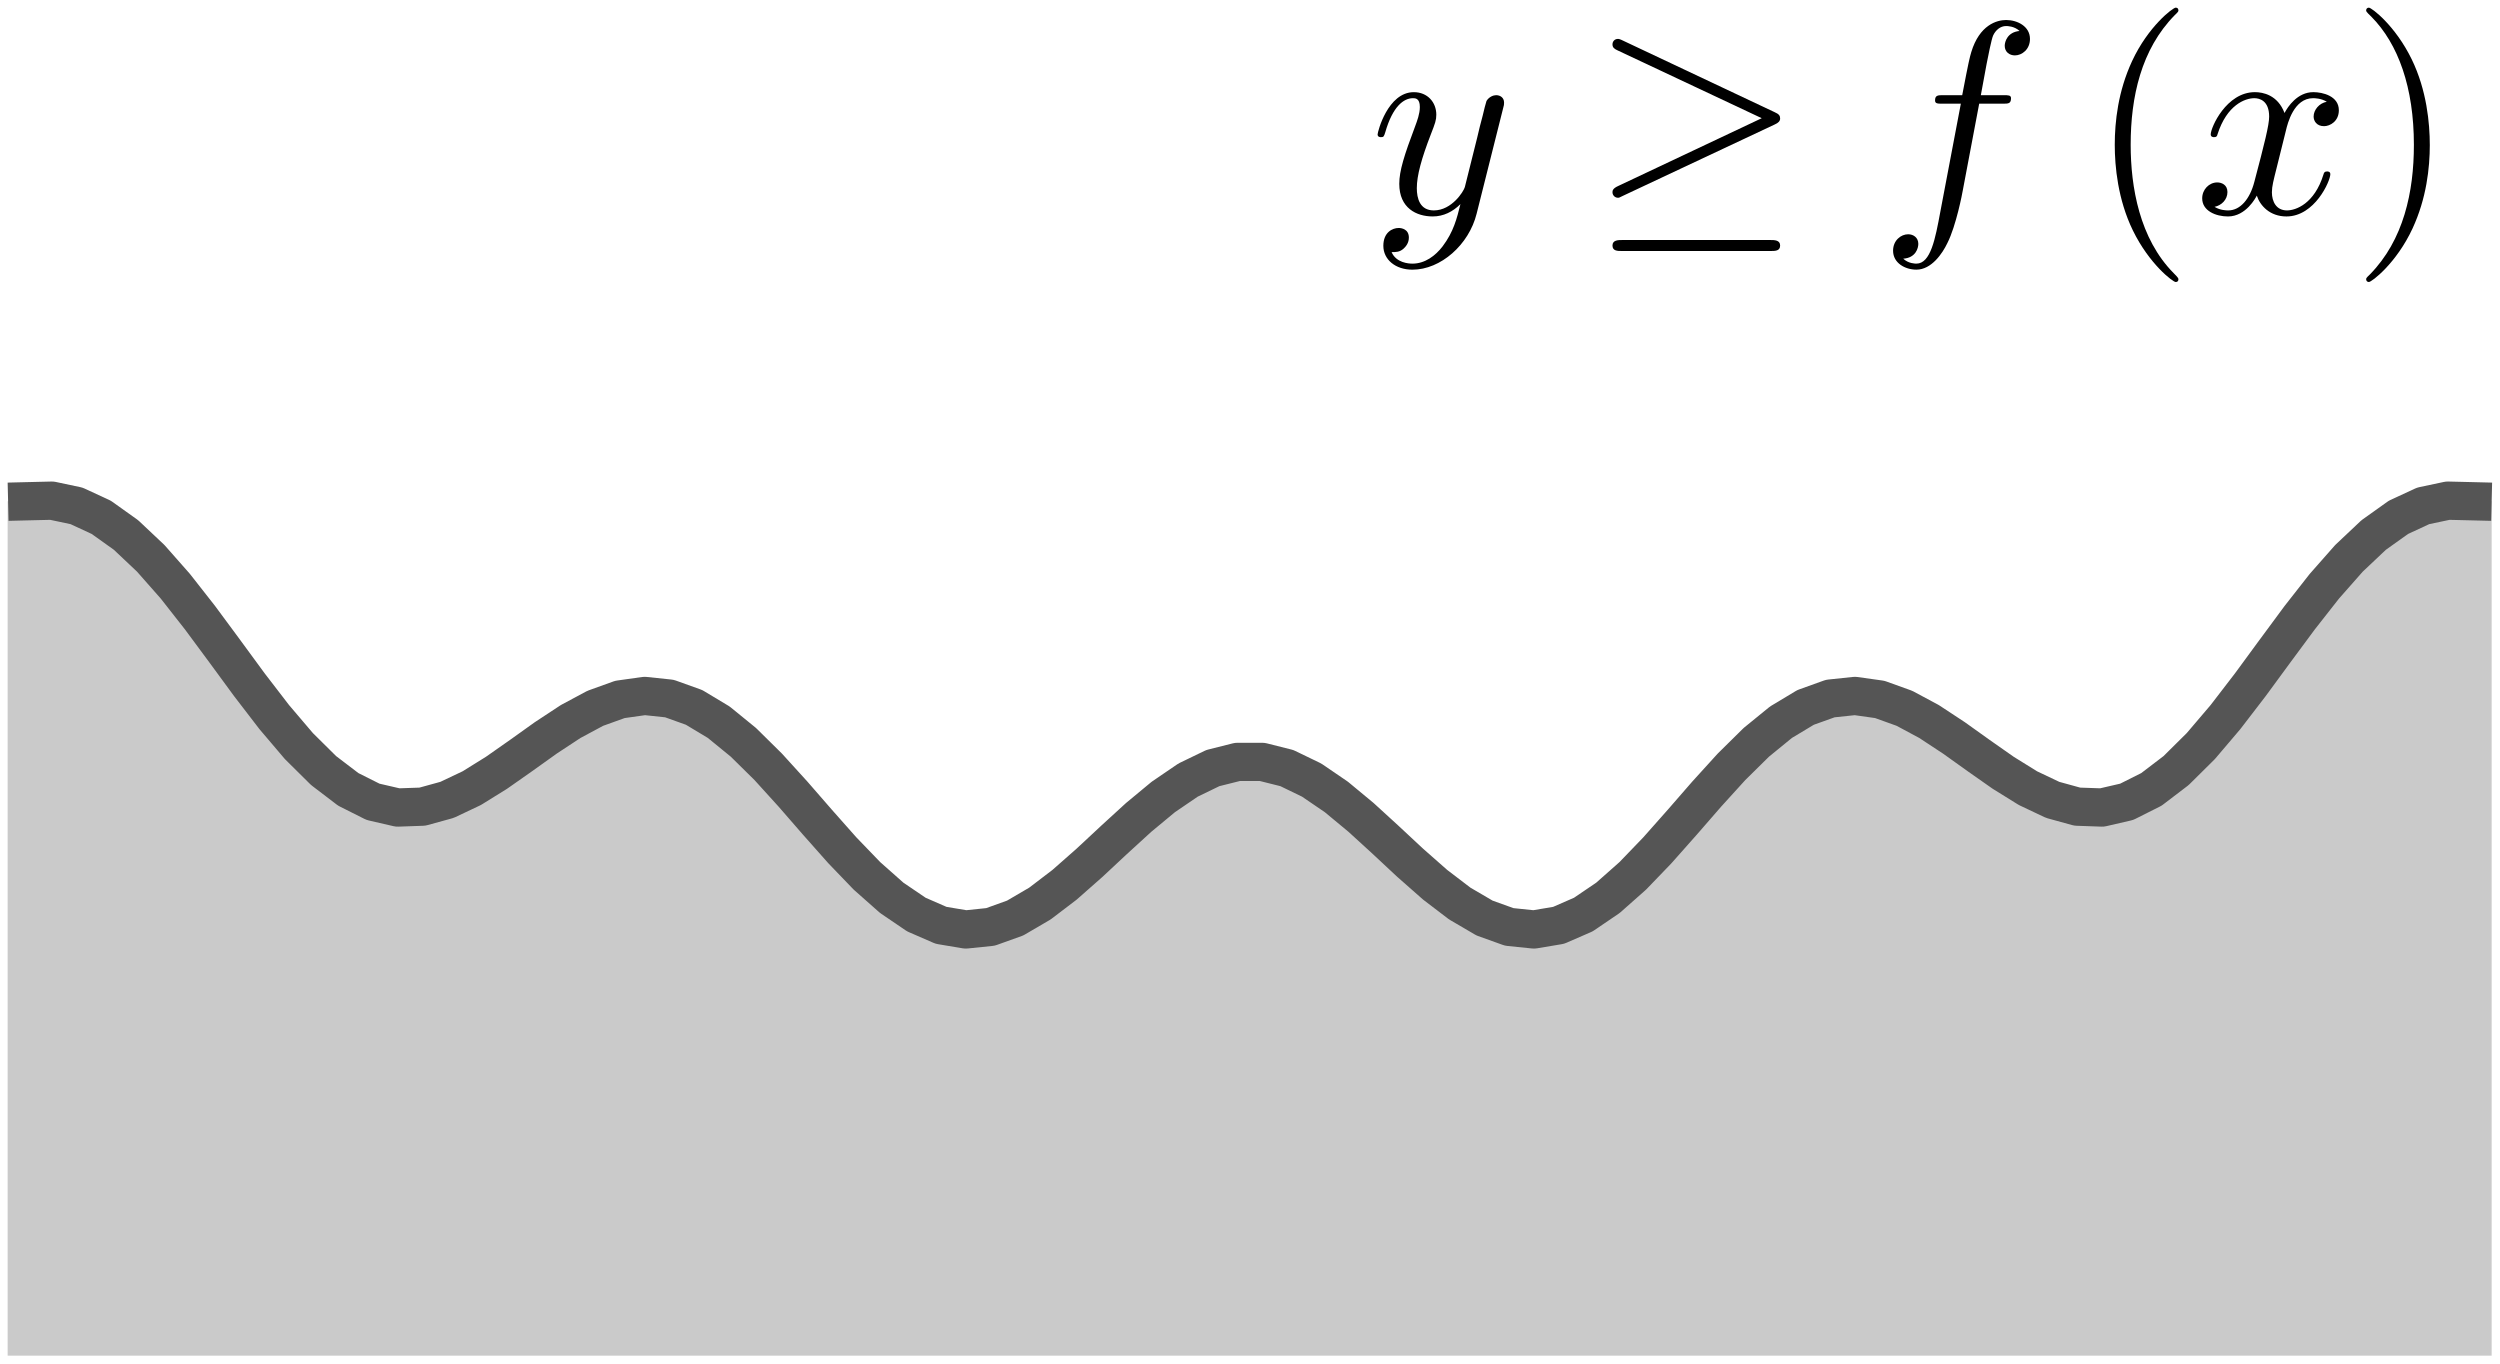
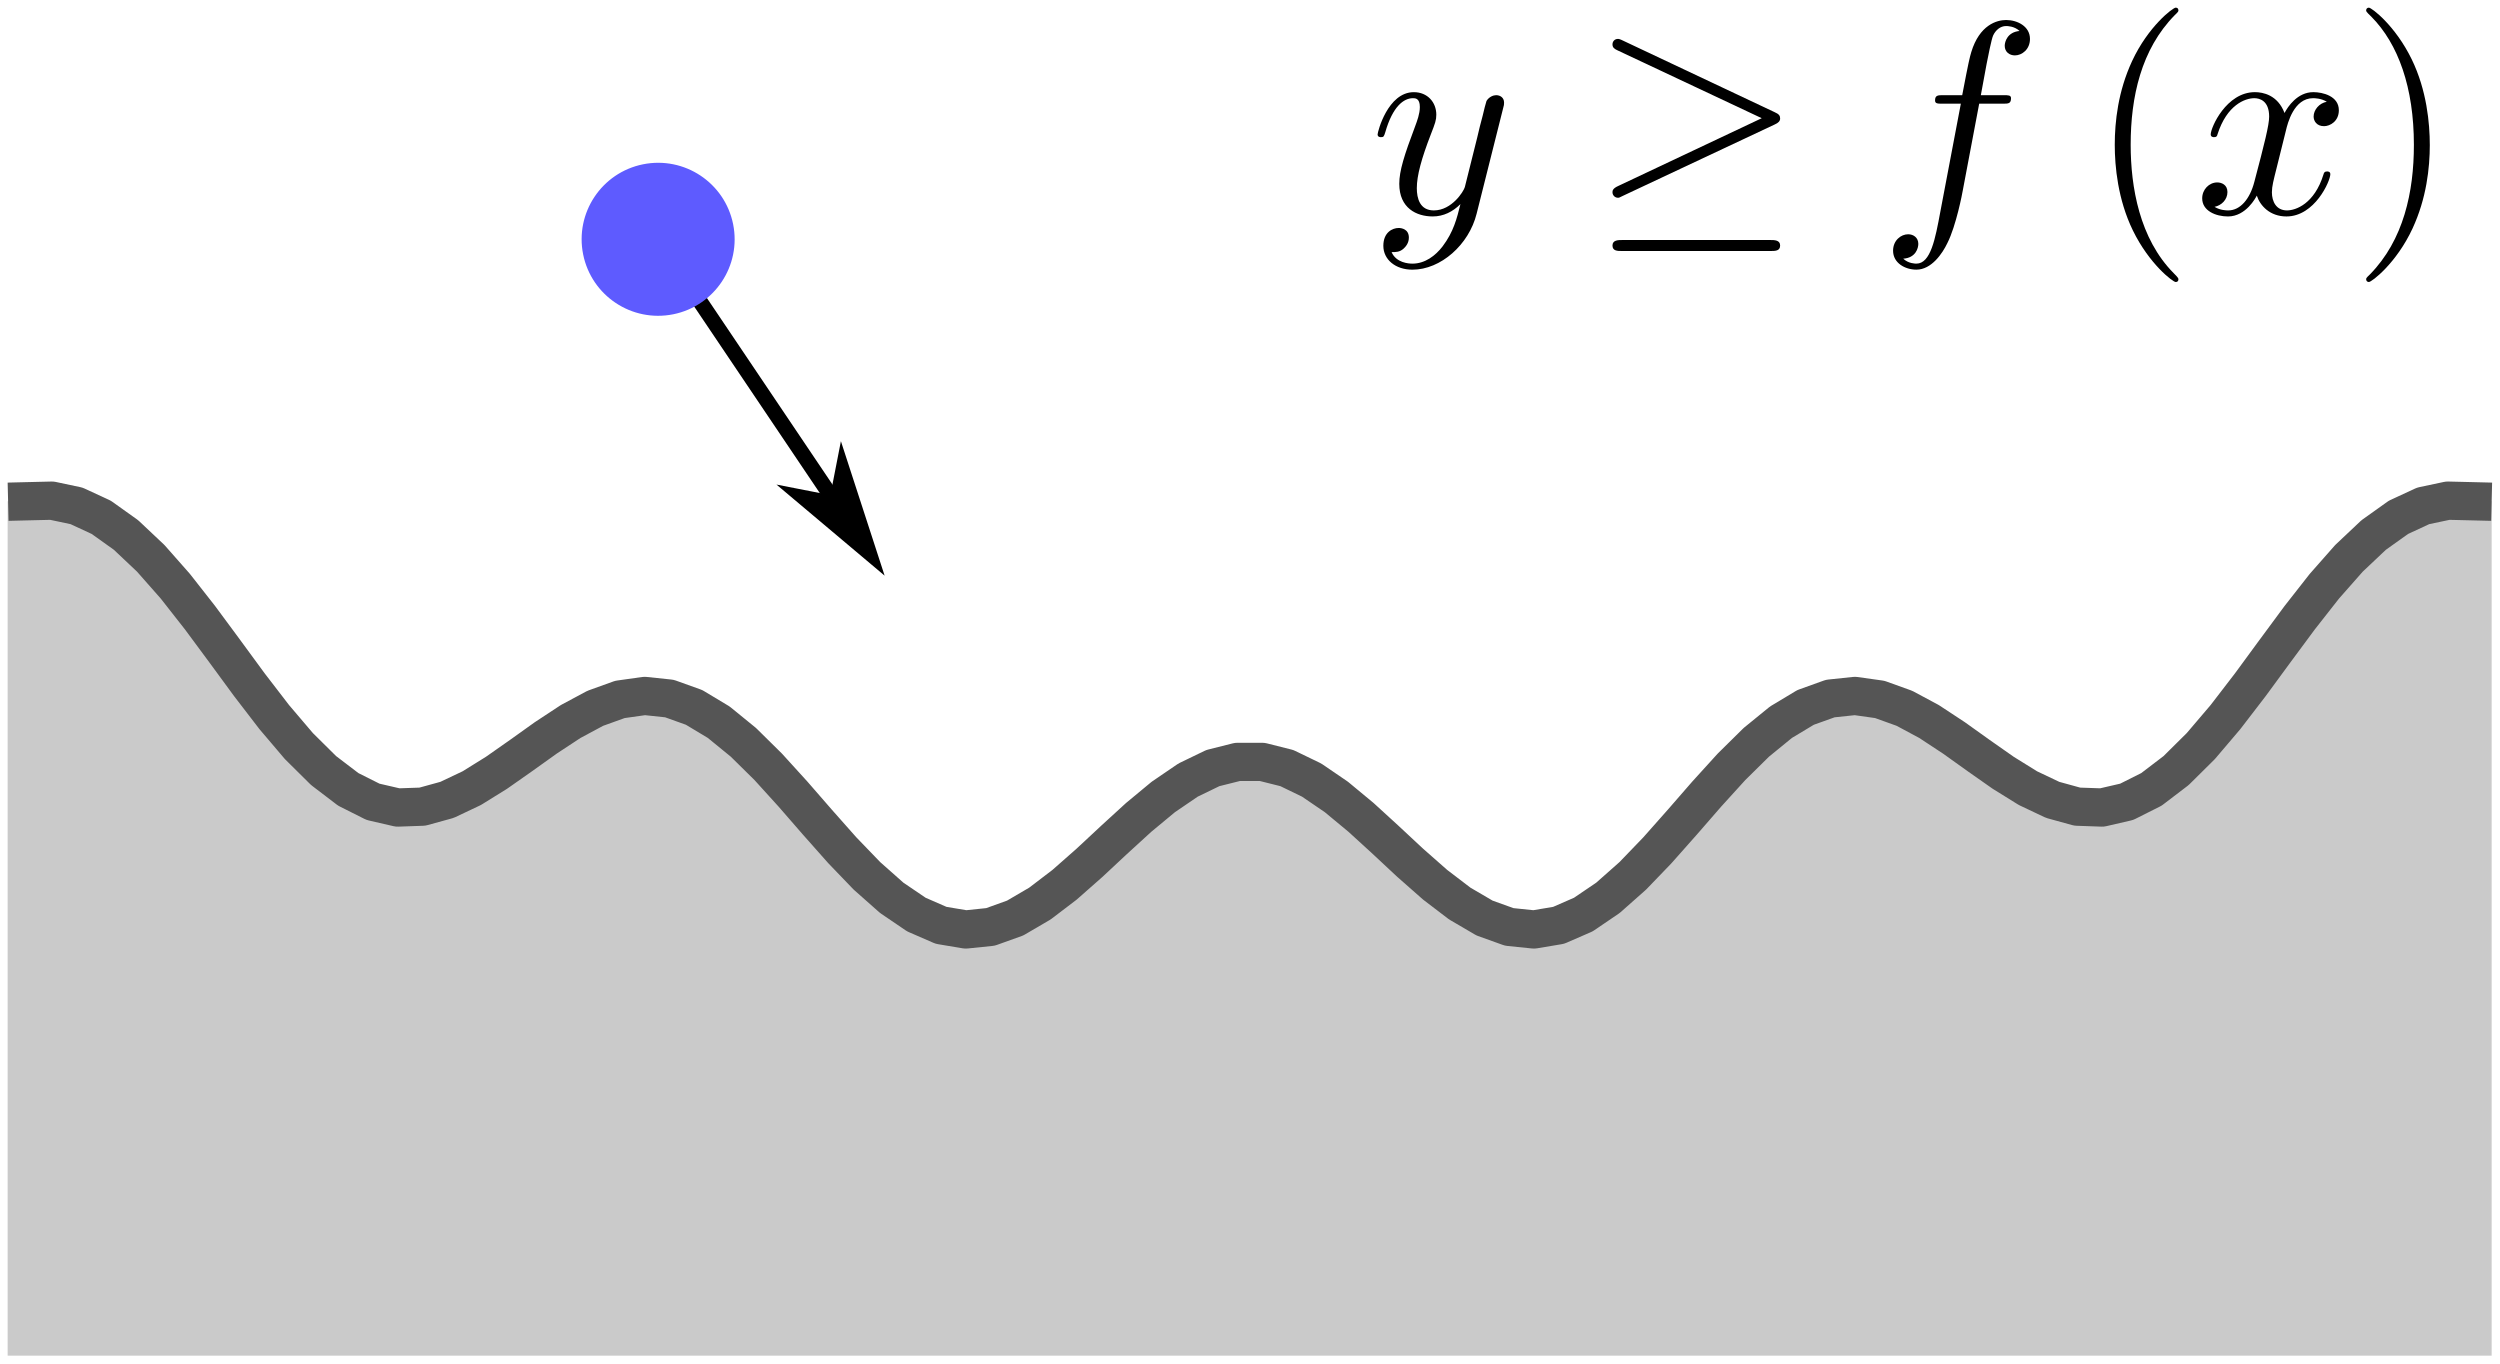
<svg xmlns="http://www.w3.org/2000/svg" width="163.405" height="89.109" version="1.1" viewBox="0 0 163.405 89.109">
+   <defs>
+     <marker id="marker46978" overflow="visible" orient="auto">
+       <path transform="matrix(-.4 0 0 -.4 -4 0)" d="m0 0 5-5-17.5 5 17.5 5z" fill-rule="evenodd" stroke="#000" stroke-width="1pt" />
+     </marker>
+   </defs>
  <g stroke-linejoin="round" stroke-miterlimit="1e5">
    <g stroke-width="1.5">
      <path d="m98.237 7.117c0.072-0.251 0.072-0.287 0.072-0.412 0-0.323-0.251-0.484-0.52-0.484-0.179 0-0.466 0.108-0.628 0.377-0.036 0.09-0.179 0.646-0.251 0.968-0.126 0.466-0.251 0.95-0.359 1.435l-0.807 3.228c-0.072 0.269-0.843 1.524-2.026 1.524-0.915 0-1.112-0.789-1.112-1.453 0-0.825 0.305-1.937 0.915-3.515 0.287-0.735 0.359-0.933 0.359-1.291 0-0.807-0.574-1.47-1.47-1.47-1.704 0-2.367 2.6-2.367 2.762 0 0.179 0.179 0.179 0.215 0.179 0.179 0 0.197-0.036 0.287-0.323 0.484-1.686 1.202-2.224 1.811-2.224 0.143 0 0.448 0 0.448 0.574 0 0.448-0.179 0.915-0.305 1.255-0.717 1.901-1.04 2.923-1.04 3.766 0 1.596 1.13 2.134 2.188 2.134 0.699 0 1.309-0.305 1.811-0.807-0.233 0.933-0.448 1.811-1.166 2.762-0.466 0.61-1.148 1.13-1.973 1.13-0.251 0-1.058-0.054-1.363-0.753 0.287 0 0.52 0 0.771-0.215 0.179-0.161 0.359-0.395 0.359-0.735 0-0.556-0.484-0.628-0.664-0.628-0.412 0-1.004 0.287-1.004 1.166 0 0.897 0.789 1.56 1.901 1.56 1.847 0 3.694-1.632 4.196-3.658z" />
      <path d="m115.994 8.139c0.251-0.108 0.359-0.233 0.359-0.395 0-0.179-0.072-0.287-0.359-0.412l-9.881-4.663c-0.251-0.126-0.323-0.126-0.359-0.126-0.215 0-0.359 0.161-0.359 0.359 0 0.215 0.143 0.305 0.341 0.395l9.415 4.429-9.379 4.429c-0.359 0.161-0.377 0.305-0.377 0.412 0 0.197 0.161 0.359 0.359 0.359 0.054 0 0.09 0 0.323-0.126zm-0.269 8.267c0.305 0 0.628 0 0.628-0.359 0-0.359-0.377-0.359-0.646-0.359h-9.666c-0.269 0-0.646 0-0.646 0.359 0 0.359 0.323 0.359 0.628 0.359z" />
      <path d="m129.364 6.777h1.542c0.359 0 0.538 0 0.538-0.359 0-0.197-0.179-0.197-0.484-0.197h-1.488l0.377-2.044c0.072-0.377 0.323-1.65 0.43-1.865 0.161-0.341 0.466-0.61 0.843-0.61 0.072 0 0.538 0 0.879 0.323-0.789 0.072-0.968 0.699-0.968 0.968 0 0.412 0.323 0.628 0.664 0.628 0.466 0 0.986-0.395 0.986-1.076 0-0.825-0.825-1.237-1.56-1.237-0.61 0-1.739 0.323-2.277 2.098-0.108 0.377-0.161 0.556-0.592 2.815h-1.237c-0.341 0-0.538 0-0.538 0.341 0 0.215 0.161 0.215 0.502 0.215h1.184l-1.345 7.083c-0.323 1.739-0.628 3.371-1.56 3.371-0.072 0-0.52 0-0.861-0.323 0.825-0.054 0.986-0.699 0.986-0.968 0-0.412-0.323-0.628-0.664-0.628-0.466 0-0.986 0.395-0.986 1.076 0 0.807 0.789 1.237 1.524 1.237 0.986 0 1.704-1.058 2.026-1.739 0.574-1.13 0.986-3.3 1.004-3.425z" />
      <path d="m142.385 18.254c0-0.054 0-0.09-0.305-0.395-2.242-2.26-2.815-5.649-2.815-8.393 0-3.12 0.681-6.241 2.887-8.482 0.233-0.215 0.233-0.251 0.233-0.305 0-0.126-0.072-0.179-0.179-0.179-0.179 0-1.793 1.219-2.851 3.497-0.915 1.973-1.13 3.963-1.13 5.47 0 1.399 0.197 3.569 1.184 5.595 1.076 2.206 2.618 3.371 2.798 3.371 0.108 0 0.179-0.054 0.179-0.179z" />
      <path d="m149.412 8.534c0.108-0.466 0.52-2.116 1.775-2.116 0.09 0 0.52 0 0.897 0.233-0.502 0.09-0.861 0.538-0.861 0.968 0 0.287 0.197 0.628 0.681 0.628 0.395 0 0.968-0.323 0.968-1.04 0-0.932-1.058-1.184-1.668-1.184-1.04 0-1.668 0.95-1.883 1.363-0.448-1.184-1.417-1.363-1.937-1.363-1.865 0-2.887 2.313-2.887 2.762 0 0.179 0.179 0.179 0.215 0.179 0.143 0 0.197-0.036 0.233-0.197 0.61-1.901 1.793-2.349 2.403-2.349 0.341 0 0.968 0.161 0.968 1.202 0 0.556-0.305 1.757-0.968 4.268-0.287 1.112-0.915 1.865-1.704 1.865-0.108 0-0.52 0-0.897-0.233 0.448-0.09 0.843-0.466 0.843-0.968 0-0.484-0.395-0.628-0.664-0.628-0.538 0-0.986 0.466-0.986 1.04 0 0.825 0.897 1.184 1.686 1.184 1.184 0 1.829-1.255 1.883-1.363 0.215 0.664 0.861 1.363 1.937 1.363 1.847 0 2.869-2.313 2.869-2.762 0-0.179-0.161-0.179-0.215-0.179-0.161 0-0.197 0.072-0.233 0.197-0.592 1.919-1.811 2.349-2.385 2.349-0.699 0-0.986-0.574-0.986-1.184 0-0.395 0.108-0.789 0.305-1.578z" />
      <path d="m158.816 9.467c0-1.399-0.197-3.569-1.184-5.595-1.076-2.206-2.618-3.371-2.797-3.371-0.108 0-0.179 0.072-0.179 0.179 0 0.054 0 0.09 0.341 0.412 1.757 1.775 2.78 4.627 2.78 8.375 0 3.066-0.664 6.223-2.887 8.482-0.233 0.215-0.233 0.251-0.233 0.305 0 0.108 0.072 0.179 0.179 0.179 0.179 0 1.793-1.219 2.851-3.497 0.915-1.973 1.13-3.963 1.13-5.469z" />
    </g>
-     <path d="m0.5 88.609v-55.846l1.64-0.039 1.64 0.342 1.64 0.749 1.64 1.152 1.64 1.523 1.64 1.832 1.64 2.059 1.64 2.184 1.64 2.2 1.64 2.102 1.64 1.898 1.64 1.601 1.64 1.23 1.64 0.811 1.64 0.373 1.64-0.056 1.64-0.444 1.64-0.767 1.64-1.002 1.64-1.134 1.64-1.154 1.64-1.062 1.64-0.866 1.64-0.58 1.64-0.227 1.64 0.17 1.64 0.579 1.64 0.971 1.64 1.318 1.64 1.594 1.64 1.778 1.64 1.856 1.64 1.822 1.64 1.676 1.64 1.43 1.64 1.097 1.64 0.702 1.64 0.271 1.64-0.167 1.64-0.581 1.64-0.944 1.64-1.231 1.64-1.422 1.64-1.506 1.64-1.476 1.64-1.338 1.64-1.1 1.64-0.781 1.64-0.406h1.64l1.64 0.406 1.64 0.781 1.64 1.1 1.64 1.338 1.64 1.476 1.64 1.506 1.64 1.422 1.64 1.231 1.64 0.944 1.64 0.581 1.64 0.167 1.64-0.271 1.64-0.702 1.64-1.097 1.64-1.43 1.64-1.676 1.64-1.822 1.64-1.856 1.64-1.778 1.64-1.594 1.64-1.318 1.64-0.971 1.64-0.579 1.64-0.17 1.64 0.227 1.64 0.58 1.64 0.866 1.64 1.062 1.64 1.154 1.64 1.134 1.64 1.002 1.64 0.767 1.64 0.444 1.64 0.056 1.64-0.373 1.64-0.811 1.64-1.23 1.64-1.601 1.64-1.898 1.64-2.102 1.64-2.2 1.64-2.184 1.64-2.059 1.64-1.832 1.64-1.523 1.64-1.152 1.64-0.749 1.64-0.342 1.64 0.039v55.846z" clip-path="url(#p825fbd034e)" color="#000000" color-rendering="auto" fill="#cacaca" image-rendering="auto" shape-rendering="auto" solid-color="#000000" style="font-variant-east_asian:normal;isolation:auto;mix-blend-mode:normal" />
+     <path d="m0.5 88.609v-55.846l1.64-0.039 1.64 0.342 1.64 0.749 1.64 1.152 1.64 1.523 1.64 1.832 1.64 2.059 1.64 2.184 1.64 2.2 1.64 2.102 1.64 1.898 1.64 1.601 1.64 1.23 1.64 0.811 1.64 0.373 1.64-0.056 1.64-0.444 1.64-0.767 1.64-1.002 1.64-1.134 1.64-1.154 1.64-1.062 1.64-0.866 1.64-0.58 1.64-0.227 1.64 0.17 1.64 0.579 1.64 0.971 1.64 1.318 1.64 1.594 1.64 1.778 1.64 1.856 1.64 1.822 1.64 1.676 1.64 1.43 1.64 1.097 1.64 0.702 1.64 0.271 1.64-0.167 1.64-0.581 1.64-0.944 1.64-1.231 1.64-1.422 1.64-1.506 1.64-1.476 1.64-1.338 1.64-1.1 1.64-0.781 1.64-0.406h1.64l1.64 0.406 1.64 0.781 1.64 1.1 1.64 1.338 1.64 1.476 1.64 1.506 1.64 1.422 1.64 1.231 1.64 0.944 1.64 0.581 1.64 0.167 1.64-0.271 1.64-0.702 1.64-1.097 1.64-1.43 1.64-1.676 1.64-1.822 1.64-1.856 1.64-1.778 1.64-1.594 1.64-1.318 1.64-0.971 1.64-0.579 1.64-0.17 1.64 0.227 1.64 0.58 1.64 0.866 1.64 1.062 1.64 1.154 1.64 1.134 1.64 1.002 1.64 0.767 1.64 0.444 1.64 0.056 1.64-0.373 1.64-0.811 1.64-1.23 1.64-1.601 1.64-1.898 1.64-2.102 1.64-2.2 1.64-2.184 1.64-2.059 1.64-1.832 1.64-1.523 1.64-1.152 1.64-0.749 1.64-0.342 1.64 0.039v55.846z" clip-path="url(#p825fbd034e)" color="#000000" color-rendering="auto" fill="#cacaca" image-rendering="auto" shape-rendering="auto" solid-color="#000000" style="isolation:auto;mix-blend-mode:normal" />
  </g>
  <path d="m3.365 31.474-1.615 0.039-1.25 0.031 0.06 2.5 1.25-0.031 1.469-0.035 1.332 0.281 1.381 0.641 1.451 1.035 1.51 1.426 1.553 1.762 1.582 2.016 1.604 2.168 1.613 2.199a1.25 1.25 0 0 0 0.016 0.021l1.615 2.102a1.25 1.25 0 0 0 0.039 0.049l1.613 1.898a1.25 1.25 0 0 0 0.072 0.078l1.615 1.6a1.25 1.25 0 0 0 0.123 0.107l1.613 1.23a1.25 1.25 0 0 0 0.197 0.123l1.613 0.811a1.25 1.25 0 0 0 0.281 0.102l1.615 0.373a1.25 1.25 0 0 0 0.324 0.031l1.613-0.057a1.25 1.25 0 0 0 0.289 -0.043l1.615-0.445a1.25 1.25 0 0 0 0.203 -0.076l1.615-0.766a1.25 1.25 0 0 0 0.123 -0.068l1.615-1.002a1.25 1.25 0 0 0 0.059 -0.039l1.615-1.133a1.25 1.25 0 0 0 8e-3 -6e-3l1.596-1.141 1.547-1.018 1.484-0.797 1.406-0.506 1.334-0.188 1.312 0.139 1.357 0.486 1.432 0.861 1.5 1.225 1.549 1.527 1.582 1.744 1.605 1.846a1.25 1.25 0 0 0 8e-3 8e-3l1.615 1.822a1.25 1.25 0 0 0 0.035 0.037l1.613 1.678a1.25 1.25 0 0 0 0.072 0.068l1.615 1.43a1.25 1.25 0 0 0 0.125 0.098l1.615 1.098a1.25 1.25 0 0 0 0.203 0.111l1.615 0.703a1.25 1.25 0 0 0 0.291 0.086l1.615 0.271a1.25 1.25 0 0 0 0.336 0.01l1.613-0.166a1.25 1.25 0 0 0 0.295 -0.068l1.615-0.58a1.25 1.25 0 0 0 0.207 -0.098l1.615-0.945a1.25 1.25 0 0 0 0.127 -0.084l1.615-1.23a1.25 1.25 0 0 0 0.068 -0.057l1.613-1.422a1.25 1.25 0 0 0 0.027 -0.023l1.609-1.502 1.588-1.451 1.545-1.281 1.49-1.016 1.416-0.686 1.34-0.336h1.307l1.34 0.336 1.416 0.686 1.49 1.016 1.545 1.281 1.588 1.451 1.609 1.502a1.25 1.25 0 0 0 0.027 0.023l1.615 1.422a1.25 1.25 0 0 0 0.068 0.057l1.613 1.23a1.25 1.25 0 0 0 0.127 0.084l1.615 0.945a1.25 1.25 0 0 0 0.207 0.098l1.615 0.58a1.25 1.25 0 0 0 0.295 0.068l1.613 0.166a1.25 1.25 0 0 0 0.336 -0.01l1.615-0.271a1.25 1.25 0 0 0 0.291 -0.086l1.615-0.703a1.25 1.25 0 0 0 0.203 -0.111l1.615-1.098a1.25 1.25 0 0 0 0.125 -0.098l1.615-1.43a1.25 1.25 0 0 0 0.072 -0.068l1.615-1.678a1.25 1.25 0 0 0 0.033 -0.037l1.615-1.822a1.25 1.25 0 0 0 8e-3 -8e-3l1.605-1.846 1.584-1.744 1.547-1.527 1.5-1.225 1.432-0.861 1.357-0.486 1.312-0.139 1.334 0.188 1.406 0.506 1.484 0.797 1.547 1.018 1.596 1.141a1.25 1.25 0 0 0 8e-3 6e-3l1.615 1.133a1.25 1.25 0 0 0 0.059 0.039l1.615 1.002a1.25 1.25 0 0 0 0.123 0.068l1.615 0.766a1.25 1.25 0 0 0 0.203 0.076l1.615 0.445a1.25 1.25 0 0 0 0.289 0.043l1.615 0.057a1.25 1.25 0 0 0 0.324 -0.031l1.613-0.373a1.25 1.25 0 0 0 0.281 -0.102l1.613-0.811a1.25 1.25 0 0 0 0.197 -0.123l1.613-1.23a1.25 1.25 0 0 0 0.123 -0.107l1.615-1.6a1.25 1.25 0 0 0 0.072 -0.078l1.613-1.898a1.25 1.25 0 0 0 0.039 -0.049l1.615-2.102a1.25 1.25 0 0 0 0.016 -0.021l1.613-2.199 1.604-2.168 1.582-2.016 1.553-1.762 1.51-1.426 1.451-1.035 1.381-0.641 1.332-0.281 1.469 0.035 1.25 0.031 0.06-2.5-1.25-0.031-1.615-0.039a1.25 1.25 0 0 0 -0.289 0.027l-1.613 0.342a1.25 1.25 0 0 0 -0.268 0.09l-1.615 0.748a1.25 1.25 0 0 0 -0.199 0.117l-1.615 1.152a1.25 1.25 0 0 0 -0.131 0.107l-1.615 1.523a1.25 1.25 0 0 0 -0.08 0.082l-1.615 1.832a1.25 1.25 0 0 0 -0.045 0.055l-1.615 2.059a1.25 1.25 0 0 0 -0.021 0.029l-1.613 2.184a1.25 1.25 0 0 0 -4e-3 4e-3l-1.605 2.189-1.588 2.066-1.561 1.834-1.52 1.506-1.457 1.111-1.377 0.691-1.309 0.303-1.303-0.045-1.367-0.377-1.451-0.689-1.525-0.947-1.582-1.109-1.609-1.15a1.25 1.25 0 0 0 -0.041 -0.027l-1.613-1.062a1.25 1.25 0 0 0 -0.098 -0.059l-1.613-0.865a1.25 1.25 0 0 0 -0.168 -0.074l-1.615-0.582a1.25 1.25 0 0 0 -0.25 -0.06l-1.613-0.227a1.25 1.25 0 0 0 -0.305 -6e-3l-1.615 0.17a1.25 1.25 0 0 0 -0.291 0.066l-1.613 0.58a1.25 1.25 0 0 0 -0.223 0.105l-1.615 0.971a1.25 1.25 0 0 0 -0.146 0.104l-1.615 1.316a1.25 1.25 0 0 0 -0.086 0.08l-1.615 1.594a1.25 1.25 0 0 0 -0.047 0.049l-1.615 1.777a1.25 1.25 0 0 0 -0.018 0.019l-1.611 1.852-1.594 1.799-1.561 1.621-1.518 1.344-1.453 0.986-1.365 0.596-1.297 0.217-1.295-0.135-1.363-0.49-1.449-0.848-1.518-1.158-1.568-1.381-1.602-1.492a1.25 1.25 0 0 0 -0.01 -0.01l-1.615-1.477a1.25 1.25 0 0 0 -0.045 -0.039l-1.615-1.338a1.25 1.25 0 0 0 -0.094 -0.07l-1.613-1.1a1.25 1.25 0 0 0 -0.16 -0.092l-1.615-0.781a1.25 1.25 0 0 0 -0.24 -0.088l-1.613-0.406a1.25 1.25 0 0 0 -0.305 -0.037h-1.615a1.25 1.25 0 0 0 -0.305 0.037l-1.613 0.406a1.25 1.25 0 0 0 -0.24 0.088l-1.615 0.781a1.25 1.25 0 0 0 -0.158 0.092l-1.615 1.1a1.25 1.25 0 0 0 -0.094 0.07l-1.615 1.338a1.25 1.25 0 0 0 -0.045 0.039l-1.615 1.477a1.25 1.25 0 0 0 -0.01 0.01l-1.602 1.492-1.568 1.381-1.518 1.158-1.449 0.848-1.363 0.49-1.295 0.135-1.297-0.217-1.365-0.596-1.453-0.986-1.516-1.344-1.562-1.621-1.594-1.799-1.611-1.852a1.25 1.25 0 0 0 -0.018 -0.019l-1.615-1.777a1.25 1.25 0 0 0 -0.047 -0.049l-1.615-1.594a1.25 1.25 0 0 0 -0.086 -0.08l-1.615-1.316a1.25 1.25 0 0 0 -0.146 -0.104l-1.615-0.971a1.25 1.25 0 0 0 -0.221 -0.105l-1.615-0.58a1.25 1.25 0 0 0 -0.291 -0.066l-1.615-0.17a1.25 1.25 0 0 0 -0.305 6e-3l-1.613 0.227a1.25 1.25 0 0 0 -0.25 0.06l-1.615 0.582a1.25 1.25 0 0 0 -0.168 0.074l-1.613 0.865a1.25 1.25 0 0 0 -0.098 0.059l-1.613 1.062a1.25 1.25 0 0 0 -0.041 0.027l-1.609 1.15-1.582 1.109-1.523 0.947-1.453 0.689-1.367 0.377-1.303 0.045-1.309-0.303-1.377-0.691-1.457-1.111-1.52-1.506-1.561-1.834-1.588-2.066-1.605-2.189a1.25 1.25 0 0 0 -2e-3 -4e-3l-1.615-2.184a1.25 1.25 0 0 0 -0.021 -0.029l-1.615-2.059a1.25 1.25 0 0 0 -0.045 -0.055l-1.615-1.832a1.25 1.25 0 0 0 -0.08 -0.082l-1.615-1.523a1.25 1.25 0 0 0 -0.131 -0.107l-1.615-1.152a1.25 1.25 0 0 0 -0.199 -0.117l-1.615-0.748a1.25 1.25 0 0 0 -0.268 -0.09l-1.613-0.342a1.25 1.25 0 0 0 -0.289 -0.027z" clip-path="url(#p825fbd034e)" color="#000000" color-rendering="auto" fill="#555" image-rendering="auto" shape-rendering="auto" solid-color="#000000" style="isolation:auto;mix-blend-mode:normal;text-decoration-color:#000000;text-decoration-line:none;text-decoration-style:solid;text-indent:0;text-transform:none;white-space:normal" />
+   <path d="m43.017 15.64 13.703 20.351" color="#000000" color-rendering="auto" fill="none" image-rendering="auto" marker-end="url(#marker46978)" solid-color="#000000" stroke="#000" style="isolation:auto;mix-blend-mode:normal" />
+   <circle transform="rotate(-11.402)" cx="39.076" cy="23.836" r="5" color="#000000" fill="#5e5bff" />
</svg>
